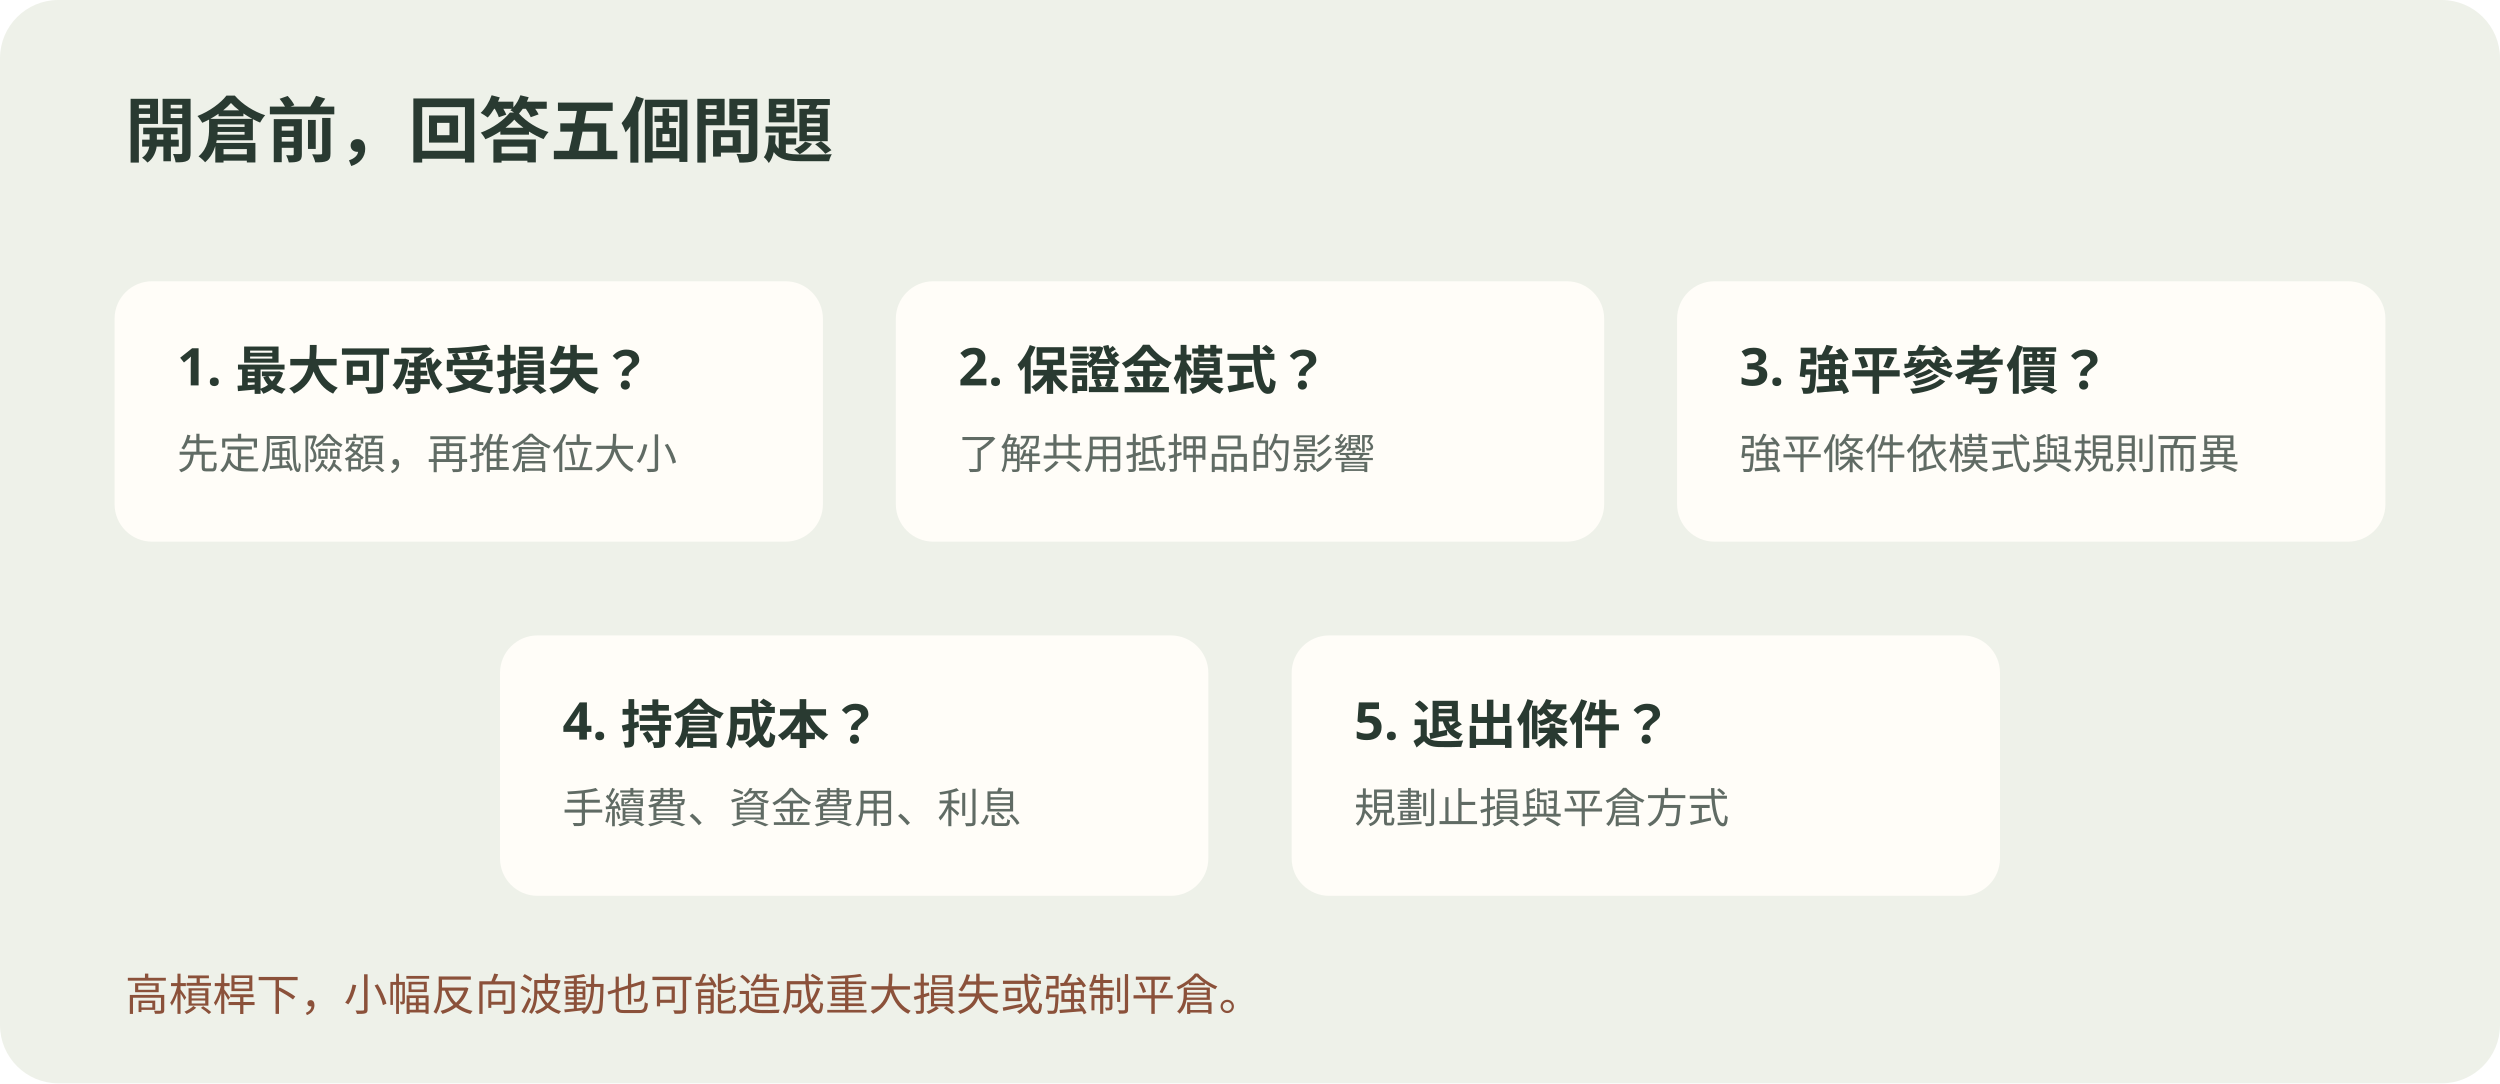
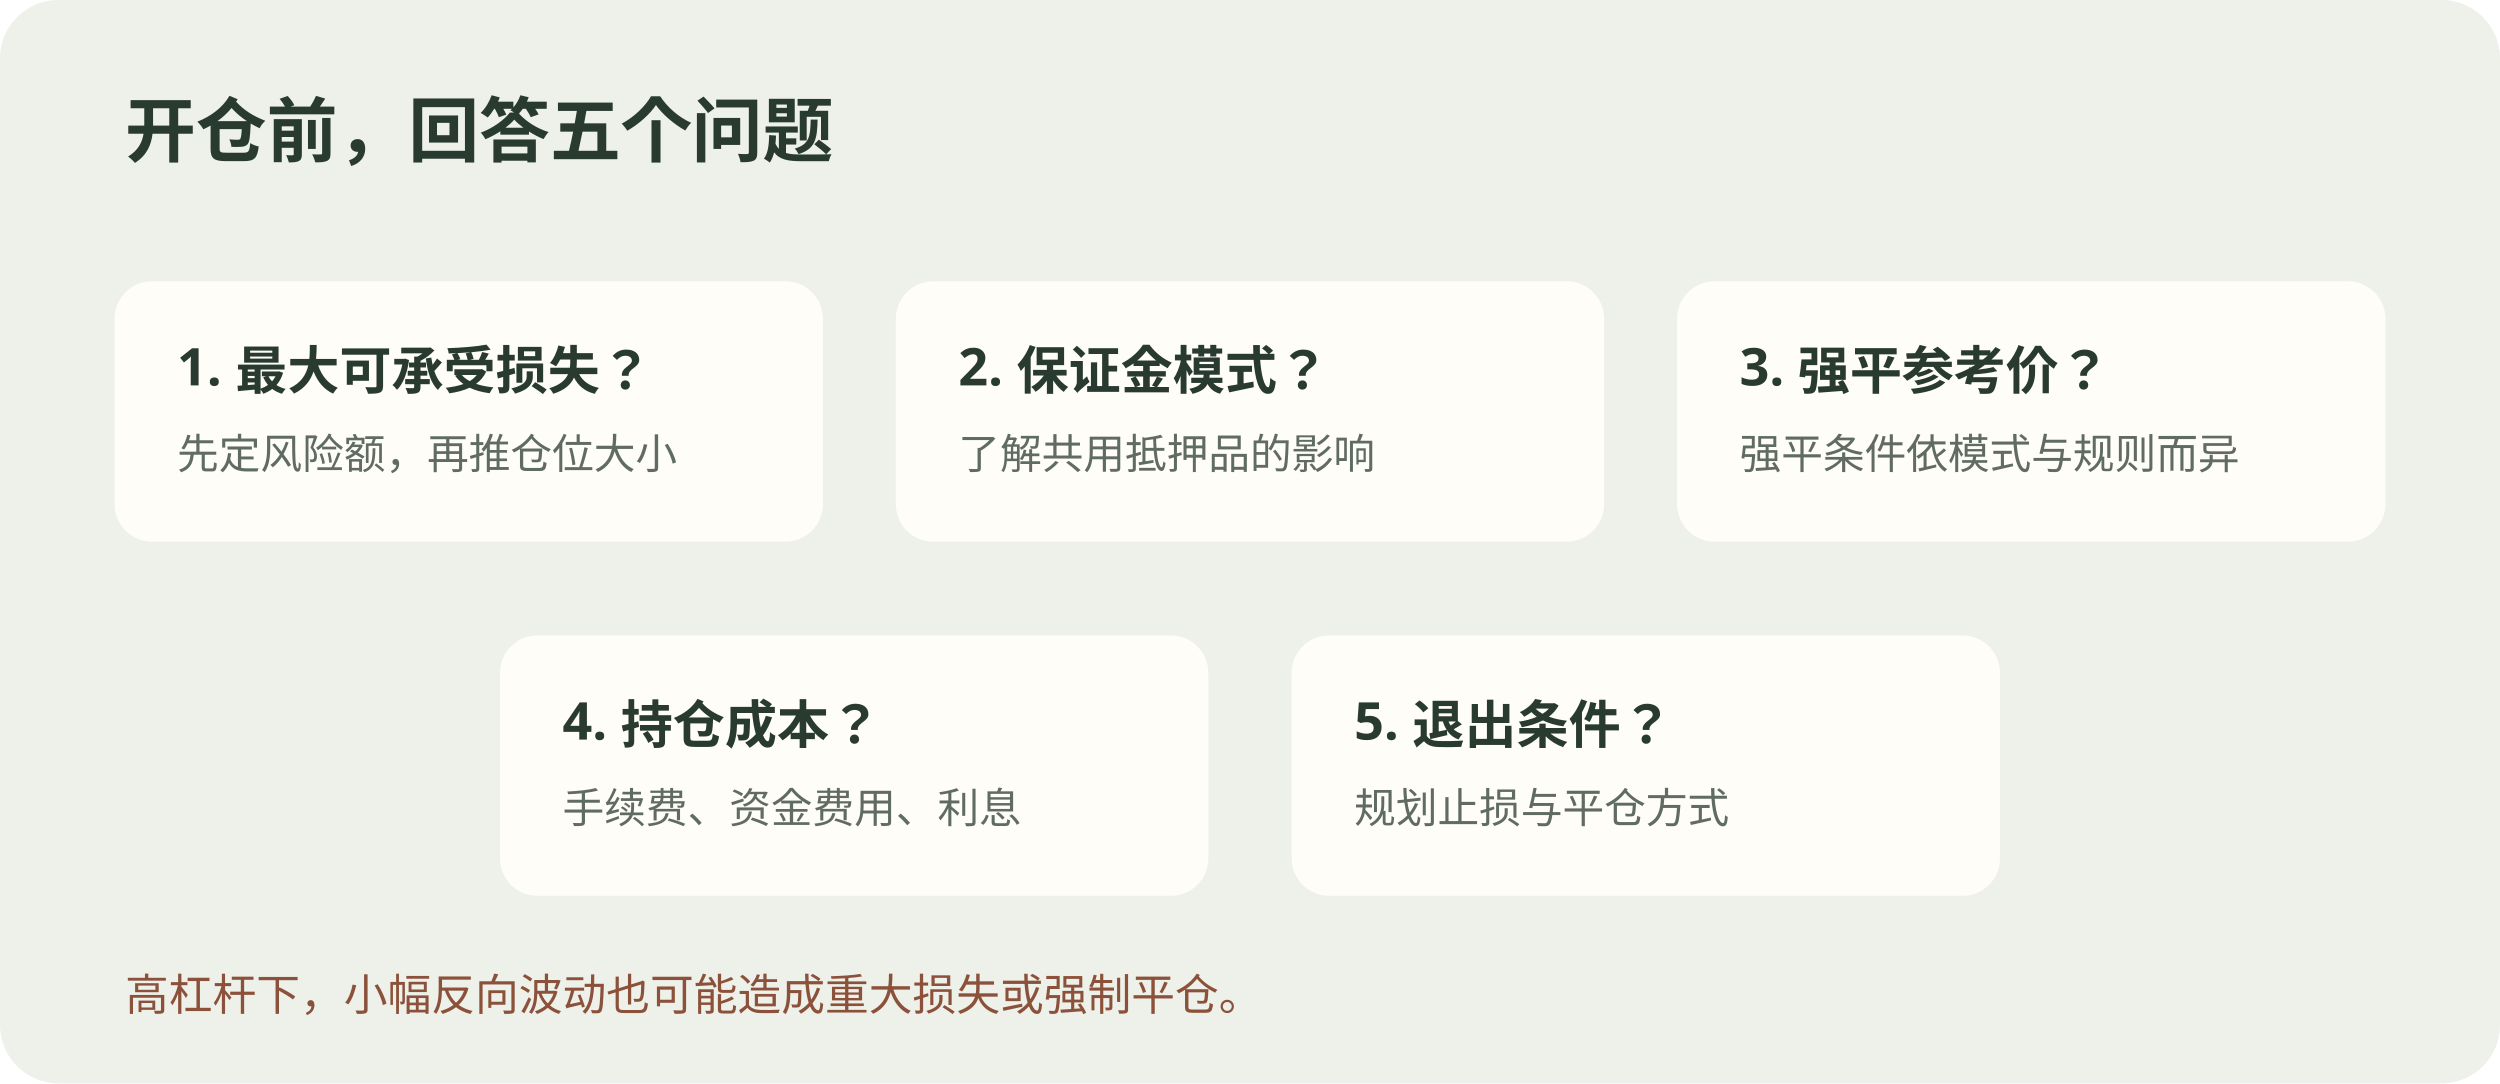
<svg xmlns="http://www.w3.org/2000/svg" viewBox="0 0 1200 520">
  <rect width="1200" height="520" rx="28" fill="#eef1e9" />
-   <text x="60" y="75" font-size="34" font-weight="700" fill="#293a31" font-family="sans-serif">開倉前，回答五個問題</text>
+   <text x="60" y="75" font-size="34" font-weight="700" fill="#293a31" font-family="sans-serif">开仓前，回答五个问题</text>
  <g font-family="sans-serif">
    <rect x="55" y="135" width="340" height="125" rx="18" fill="#fffdf8" />
-     <text x="85" y="185" font-size="25" font-weight="700" fill="#293a31">1. 最大可承受損失？</text>
-     <text x="85" y="225" font-size="20" fill="#606b64">先定風險額，再推倉位大小</text>
+     <text x="85" y="185" font-size="25" font-weight="700" fill="#293a31">1. 最大可承受损失？</text>
+     <text x="85" y="225" font-size="20" fill="#606b64">先定风险额，再推仓位大小</text>
    <rect x="430" y="135" width="340" height="125" rx="18" fill="#fffdf8" />
-     <text x="460" y="185" font-size="25" font-weight="700" fill="#293a31">2. 保證金模式？</text>
-     <text x="460" y="225" font-size="20" fill="#606b64">了解共用抵押品的影響</text>
+     <text x="460" y="185" font-size="25" font-weight="700" fill="#293a31">2. 保证金模式？</text>
+     <text x="460" y="225" font-size="20" fill="#606b64">了解共用抵押品的影响</text>
    <rect x="805" y="135" width="340" height="125" rx="18" fill="#fffdf8" />
-     <text x="835" y="185" font-size="25" font-weight="700" fill="#293a31">3. 強平參考價？</text>
-     <text x="835" y="225" font-size="20" fill="#606b64">強平條件依模式與規則而異</text>
+     <text x="835" y="185" font-size="25" font-weight="700" fill="#293a31">3. 强平参考价？</text>
+     <text x="835" y="225" font-size="20" fill="#606b64">强平条件依模式与规则而异</text>
    <rect x="240" y="305" width="340" height="125" rx="18" fill="#fffdf8" />
-     <text x="270" y="355" font-size="25" font-weight="700" fill="#293a31">4. 持倉成本？</text>
-     <text x="270" y="395" font-size="20" fill="#606b64">手續費、資金費用、利息</text>
+     <text x="270" y="355" font-size="25" font-weight="700" fill="#293a31">4. 持仓成本？</text>
+     <text x="270" y="395" font-size="20" fill="#606b64">手续费、资金费用、利息</text>
    <rect x="620" y="305" width="340" height="125" rx="18" fill="#fffdf8" />
-     <text x="650" y="355" font-size="25" font-weight="700" fill="#293a31">5. 退出條件？</text>
-     <text x="650" y="395" font-size="20" fill="#606b64">規劃止損與平倉方式</text>
+     <text x="650" y="355" font-size="25" font-weight="700" fill="#293a31">5. 退出条件？</text>
+     <text x="650" y="395" font-size="20" fill="#606b64">规划止损与平仓方式</text>
  </g>
-   <text x="60" y="485" font-size="21" fill="#8b513a" font-family="sans-serif">高槓桿下，小幅反向波動也可能造成重大損失或強制平倉。</text>
+   <text x="60" y="485" font-size="21" fill="#8b513a" font-family="sans-serif">高杠杆下，小幅反向波动也可能造成重大损失或强制平仓。</text>
</svg>
